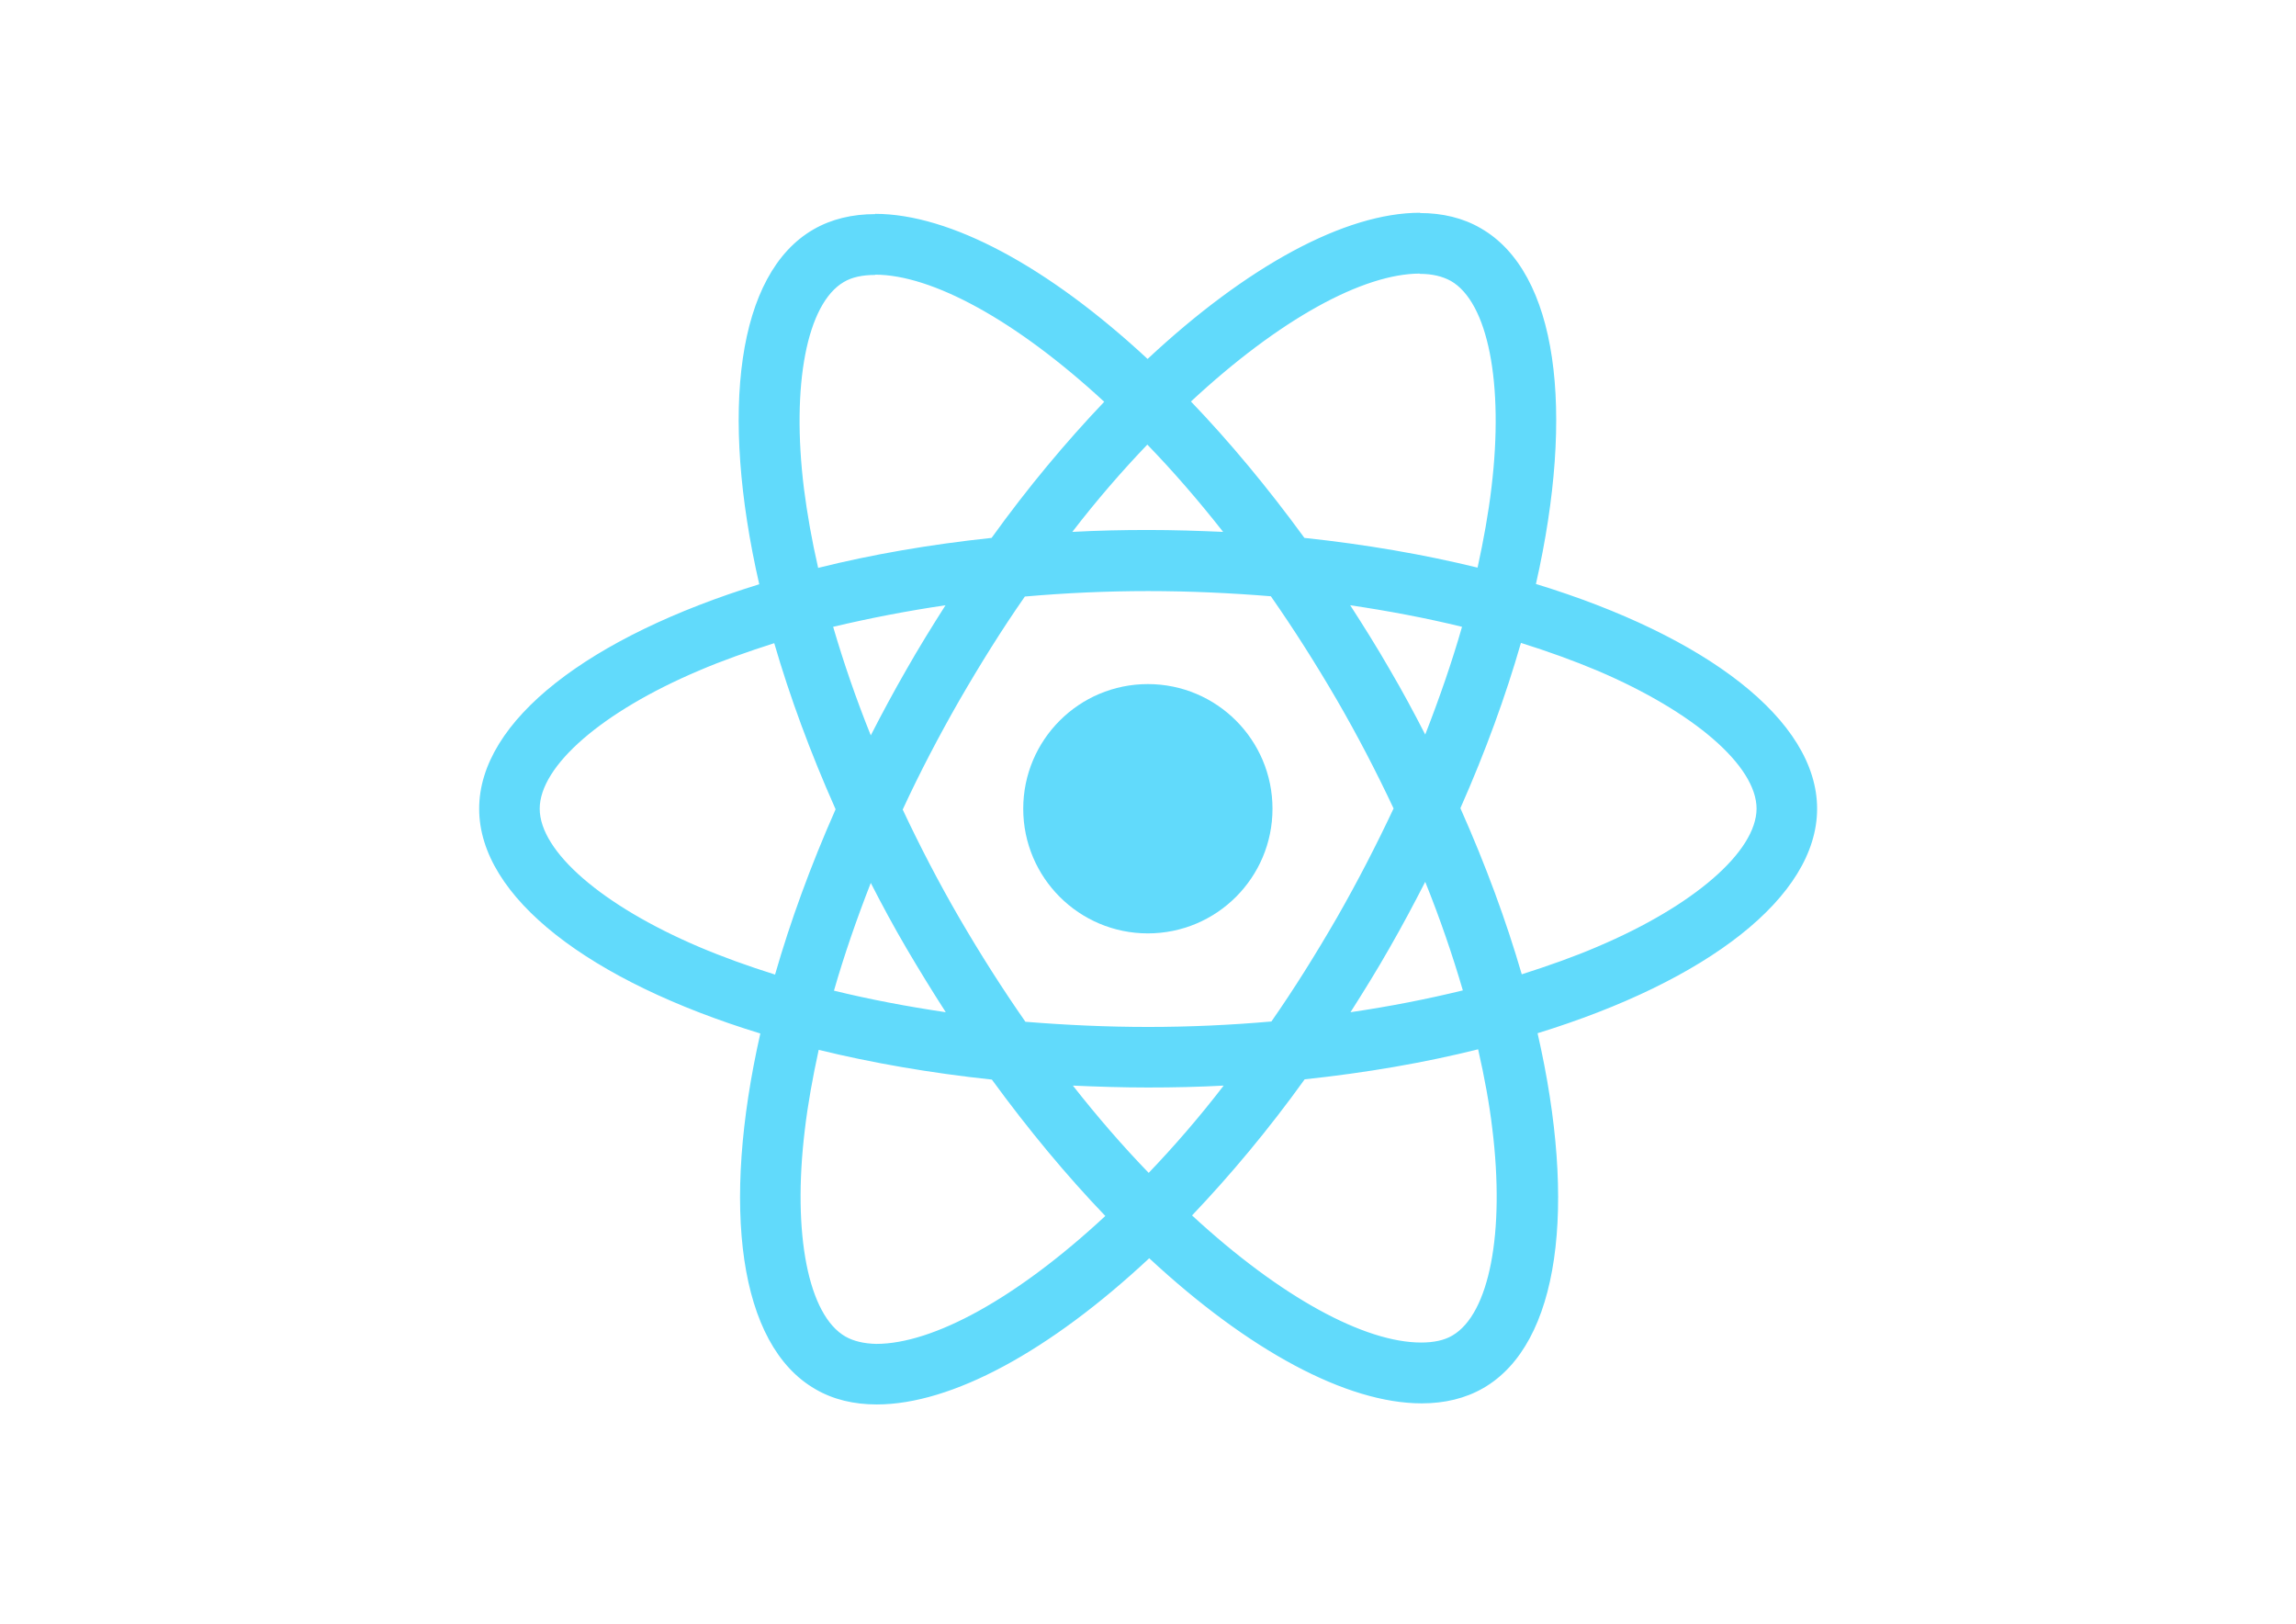
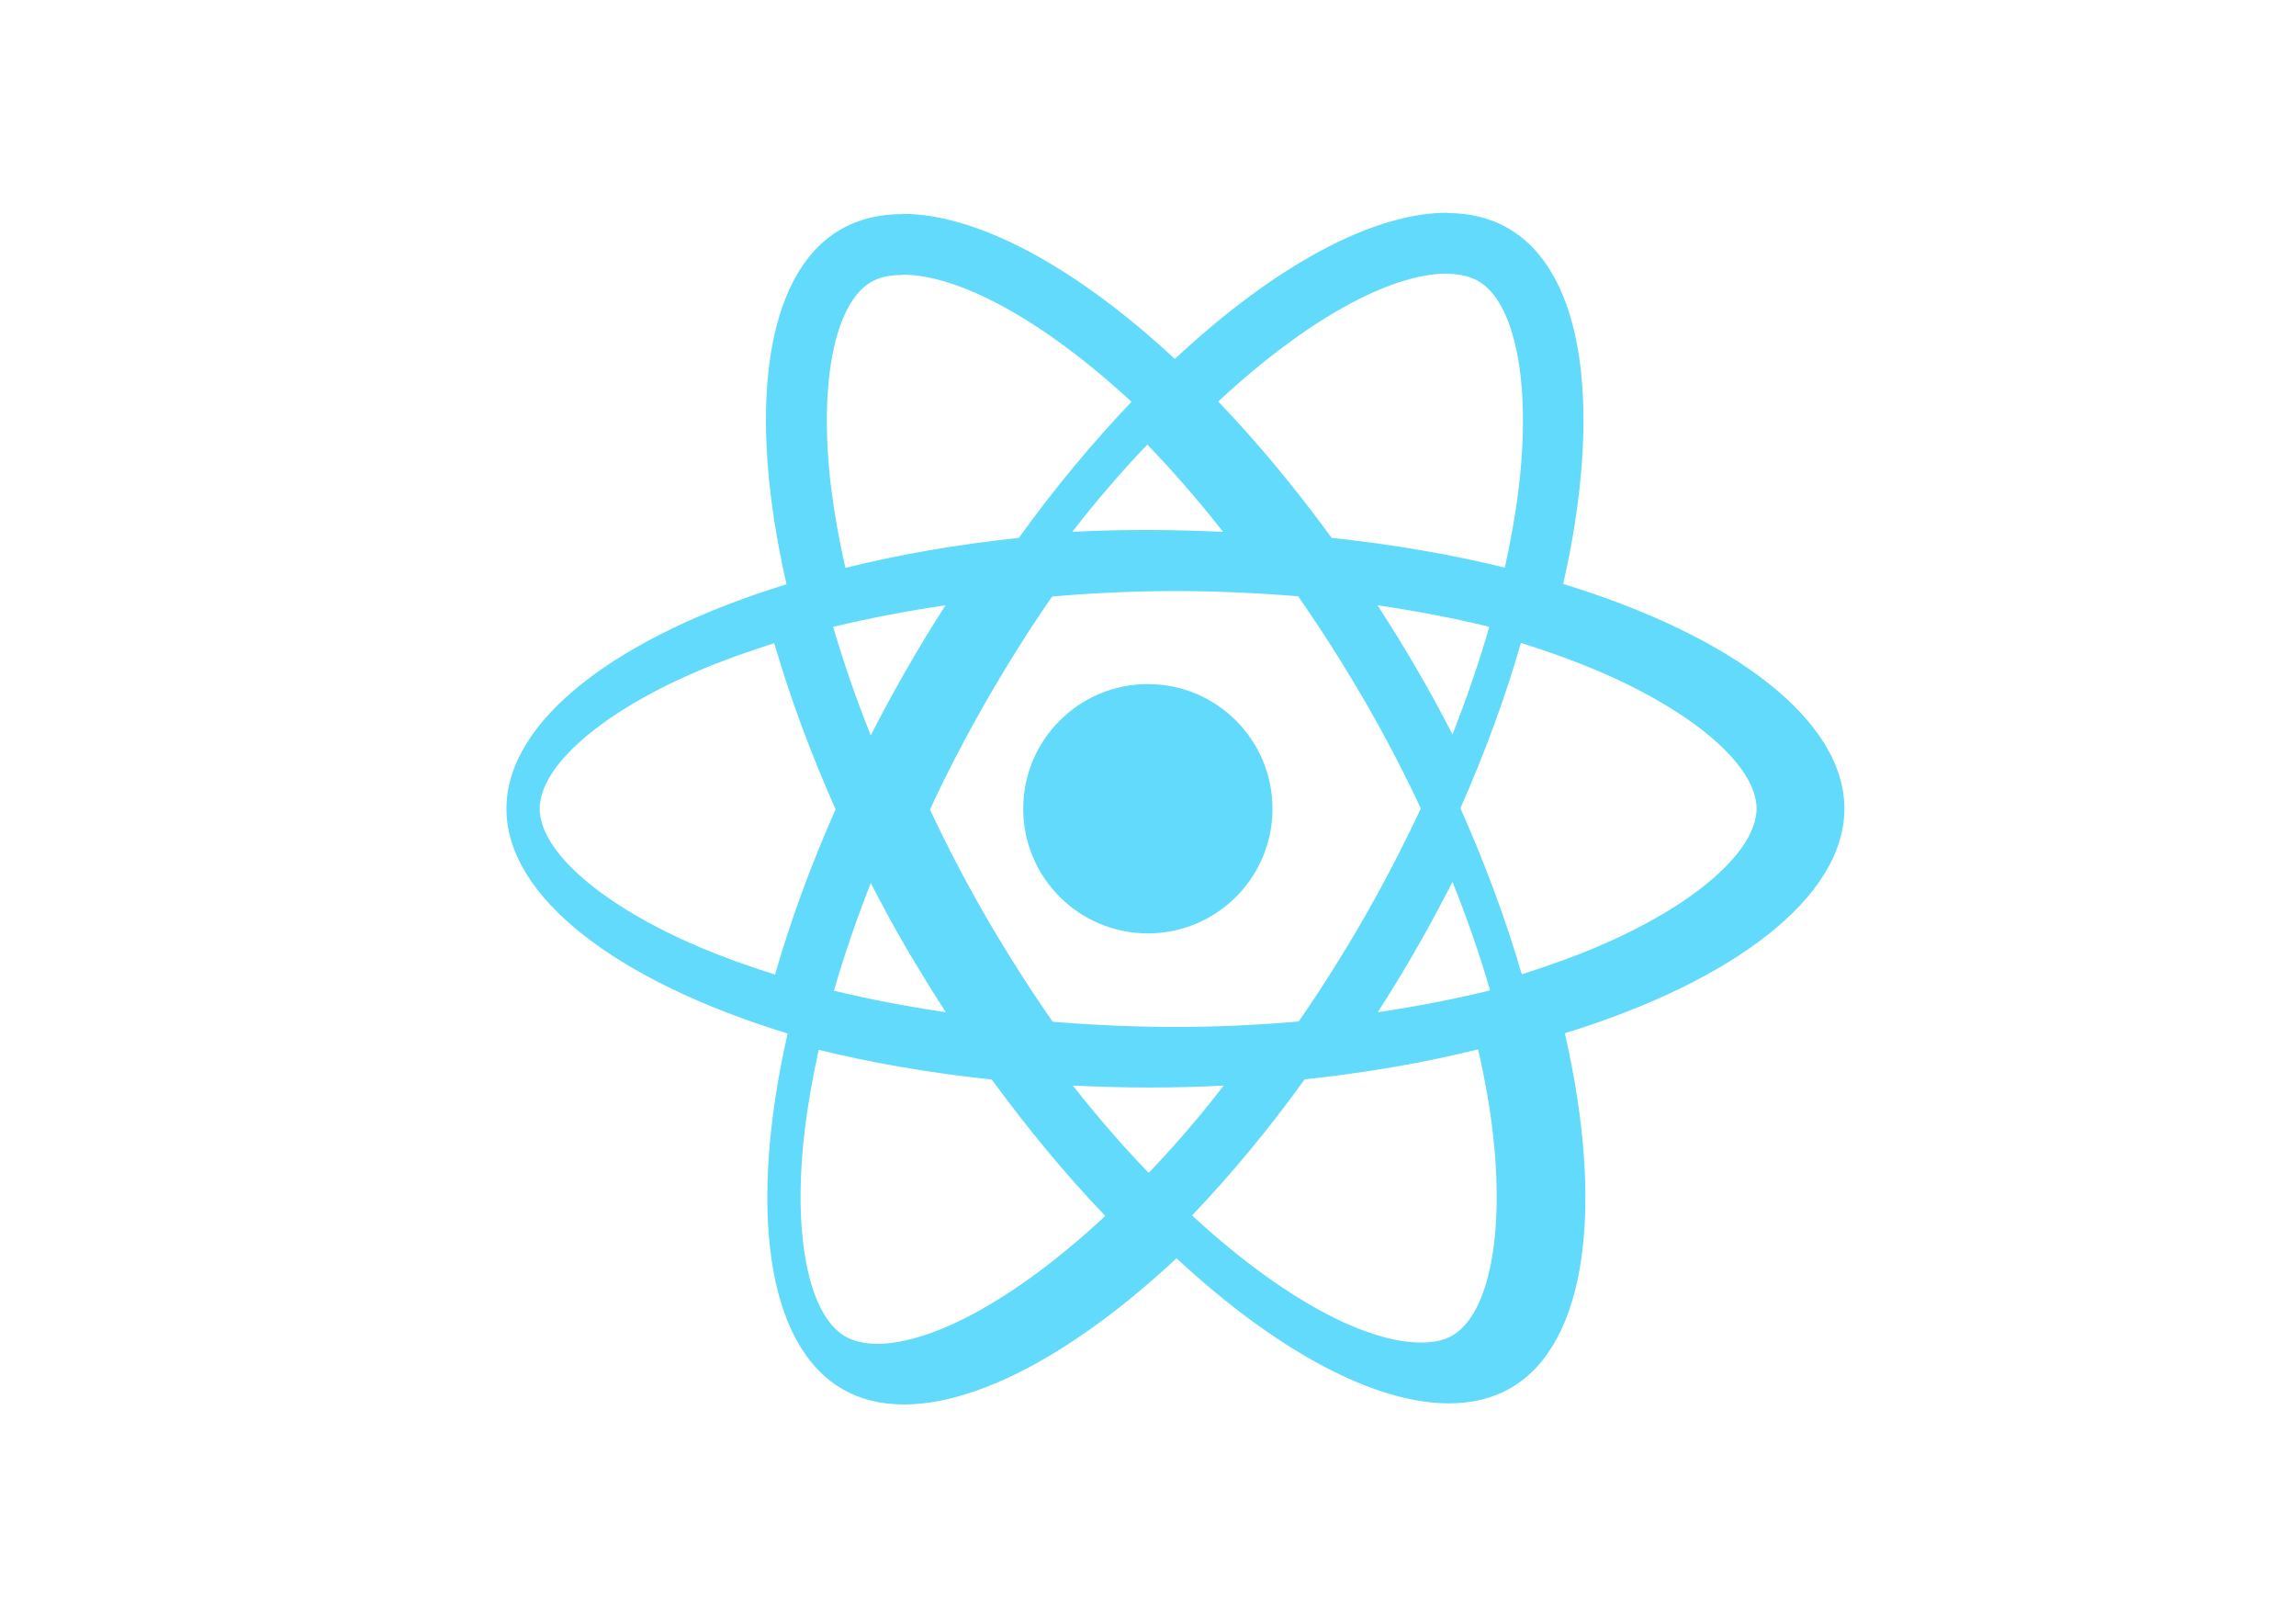
<svg xmlns="http://www.w3.org/2000/svg" viewBox="0 0 841.9 595.3">
  <g fill="#61DAFB">
-     <path d="M666.3 296.5c0-32.5-40.7-63.3-103.1-82.4 14.4-63.6 8-114.2-20.2-130.4-6.5-3.8-14.1-5.6-22.4-5.6v22.3c4.6 0 8.3.9 11.4 2.6 13.6 7.8 19.5 37.5 14.9 75.7-1.1 9.4-2.9 19.3-5.1 29.4-19.6-4.8-41-8.5-63.5-10.9-13.5-18.5-27.5-35.3-41.6-50 32.6-30.3 63.2-46.9 84-46.9V78c-27.5 0-63.5 19.6-99.9 53.6-36.4-33.8-72.4-53.2-99.9-53.2v22.3c20.7 0 51.4 16.5 84 46.6-14 14.7-28 31.4-41.3 49.9-22.6 2.4-44 6.1-63.6 11-2.3-10-4-19.7-5.2-29-4.7-38.2 1.1-67.9 14.6-75.8 3-1.8 6.9-2.6 11.5-2.6V78.5c-8.4 0-16 1.8-22.6 5.6-28.1 16.2-34.4 66.7-19.9 130.1-62.2 19.2-102.7 49.9-102.7 82.3 0 32.5 40.7 63.3 103.1 82.4-14.4 63.6-8 114.2 20.2 130.4 6.5 3.8 14.1 5.6 22.5 5.6 27.5 0 63.5-19.6 99.9-53.6 36.4 33.8 72.4 53.2 99.9 53.2 8.4 0 16-1.8 22.6-5.6 28.1-16.2 34.4-66.7 19.9-130.1 62-19.1 102.5-49.9 102.5-82.3zm-130.2-66.7c-3.7 12.9-8.3 26.2-13.5 39.5-4.1-8-8.4-16-13.1-24-4.6-8-9.5-15.8-14.4-23.4 14.2 2.1 27.9 4.7 41 7.9zm-45.8 106.5c-7.8 13.5-15.8 26.3-24.1 38.2-14.9 1.3-30 2-45.2 2-15.1 0-30.2-.7-45-1.9-8.3-11.9-16.4-24.6-24.2-38-7.6-13.1-14.5-26.4-20.8-39.8 6.2-13.4 13.2-26.8 20.7-39.9 7.8-13.5 15.8-26.3 24.1-38.2 14.9-1.3 30-2 45.2-2 15.1 0 30.2.7 45 1.9 8.3 11.9 16.4 24.6 24.2 38 7.6 13.1 14.5 26.4 20.8 39.8-6.3 13.4-13.2 26.8-20.7 39.9zm32.3-13c5.4 13.4 10 26.8 13.8 39.8-13.1 3.2-26.9 5.9-41.2 8 4.9-7.7 9.8-15.6 14.4-23.7 4.6-8 8.9-16.1 13-24.1zM421.2 430c-9.3-9.6-18.6-20.3-27.8-32 9 .4 18.2.7 27.5.7 9.4 0 18.7-.2 27.8-.7-9 11.7-18.3 22.4-27.5 32zm-74.4-58.9c-14.2-2.1-27.9-4.7-41-7.9 3.7-12.9 8.3-26.2 13.5-39.5 4.1 8 8.4 16 13.1 24 4.7 8 9.5 15.8 14.4 23.4zM420.7 163c9.3 9.6 18.6 20.3 27.8 32-9-.4-18.2-.7-27.5-.7-9.4 0-18.7.2-27.8.7 9-11.7 18.3-22.4 27.5-32zm-74 58.9c-4.9 7.7-9.8 15.6-14.4 23.7-4.6 8-8.9 16-13 24-5.4-13.4-10-26.8-13.8-39.8 13.1-3.1 26.9-5.8 41.2-7.9zm-90.5 125.2c-35.4-15.1-58.3-34.9-58.3-50.6 0-15.7 22.9-35.6 58.3-50.6 8.6-3.7 18-7 27.7-10.1 5.7 19.6 13.2 40 22.5 60.9-9.2 20.8-16.6 41.1-22.2 60.6-9.9-3.1-19.3-6.5-28-10.2zM310 490c-13.6-7.8-19.5-37.5-14.9-75.7 1.1-9.4 2.9-19.3 5.1-29.4 19.6 4.8 41 8.5 63.5 10.9 13.5 18.5 27.5 35.3 41.6 50-32.6 30.3-63.2 46.9-84 46.9-4.5-.1-8.3-1-11.3-2.7zm237.2-76.2c4.7 38.2-1.1 67.9-14.6 75.8-3 1.8-6.9 2.6-11.5 2.6-20.7 0-51.4-16.5-84-46.6 14-14.7 28-31.4 41.3-49.9 22.6-2.4 44-6.1 63.6-11 2.3 10.1 4.1 19.8 5.2 29.1zm38.5-66.7c-8.6 3.7-18 7-27.7 10.1-5.7-19.6-13.2-40-22.5-60.9 9.2-20.8 16.6-41.1 22.2-60.6 9.9 3.1 19.3 6.5 28.1 10.2 35.4 15.1 58.3 34.9 58.3 50.6-.1 15.7-23 35.6-58.4 50.6zM320.8 78.4z" />
+     <path d="M676.3 296.5c0-32.5-40.7-63.3-103.1-82.4 14.4-63.6 8-114.2-20.2-130.4-6.5-3.8-14.1-5.6-22.4-5.6v22.3c4.6 0 8.3.9 11.4 2.6 13.6 7.8 19.5 37.5 14.9 75.7-1.1 9.4-2.9 19.3-5.1 29.4-19.6-4.8-41-8.5-63.5-10.9-13.5-18.5-27.5-35.3-41.6-50 32.6-30.3 63.2-46.9 84-46.9V78c-27.5 0-63.5 19.6-99.9 53.6-36.4-33.8-72.4-53.2-99.9-53.2v22.3c20.7 0 51.4 16.5 84 46.6-14 14.7-28 31.4-41.3 49.9-22.6 2.4-44 6.1-63.6 11-2.3-10-4-19.7-5.2-29-4.7-38.2 1.1-67.9 14.6-75.8 3-1.8 6.9-2.6 11.5-2.6V78.5c-8.4 0-16 1.8-22.6 5.6-28.1 16.2-34.4 66.7-19.9 130.1-62.2 19.2-102.7 49.9-102.7 82.3 0 32.5 40.7 63.3 103.1 82.4-14.4 63.6-8 114.2 20.2 130.4 6.5 3.8 14.1 5.6 22.5 5.6 27.5 0 63.5-19.6 99.9-53.6 36.4 33.8 72.4 53.2 99.9 53.2 8.4 0 16-1.8 22.6-5.6 28.1-16.2 34.4-66.7 19.9-130.1 62-19.1 102.5-49.9 102.5-82.3zm-130.2-66.7c-3.7 12.9-8.3 26.2-13.5 39.5-4.1-8-8.4-16-13.1-24-4.6-8-9.5-15.8-14.4-23.4 14.2 2.1 27.9 4.7 41 7.9zm-45.8 106.5c-7.8 13.5-15.8 26.3-24.1 38.2-14.9 1.3-30 2-45.2 2-15.1 0-30.2-.7-45-1.9-8.3-11.9-16.4-24.6-24.2-38-7.6-13.1-14.5-26.4-20.8-39.8 6.2-13.4 13.2-26.8 20.7-39.9 7.8-13.5 15.8-26.3 24.1-38.2 14.9-1.3 30-2 45.2-2 15.1 0 30.2.7 45 1.9 8.3 11.9 16.4 24.6 24.2 38 7.6 13.1 14.5 26.4 20.8 39.8-6.3 13.4-13.2 26.8-20.7 39.9zm32.3-13c5.4 13.4 10 26.8 13.8 39.8-13.1 3.2-26.9 5.9-41.2 8 4.9-7.7 9.8-15.6 14.4-23.7 4.6-8 8.9-16.1 13-24.1zM421.2 430c-9.3-9.6-18.6-20.3-27.8-32 9 .4 18.2.7 27.5.7 9.4 0 18.7-.2 27.8-.7-9 11.7-18.3 22.4-27.5 32zm-74.4-58.9c-14.2-2.1-27.9-4.7-41-7.9 3.7-12.9 8.3-26.2 13.5-39.5 4.1 8 8.4 16 13.1 24 4.7 8 9.5 15.8 14.4 23.4zM420.7 163c9.3 9.6 18.6 20.3 27.8 32-9-.4-18.2-.7-27.5-.7-9.4 0-18.7.2-27.8.7 9-11.7 18.3-22.4 27.5-32zm-74 58.9c-4.9 7.7-9.8 15.6-14.4 23.7-4.6 8-8.9 16-13 24-5.4-13.4-10-26.8-13.8-39.8 13.1-3.1 26.9-5.8 41.2-7.9zm-90.5 125.2c-35.4-15.1-58.3-34.9-58.3-50.6 0-15.7 22.9-35.6 58.3-50.6 8.6-3.7 18-7 27.7-10.1 5.7 19.6 13.2 40 22.5 60.9-9.2 20.8-16.6 41.1-22.2 60.6-9.9-3.1-19.3-6.5-28-10.2zM310 490c-13.6-7.8-19.5-37.5-14.9-75.7 1.1-9.4 2.9-19.3 5.1-29.4 19.6 4.8 41 8.5 63.5 10.9 13.5 18.5 27.5 35.3 41.6 50-32.6 30.3-63.2 46.9-84 46.9-4.5-.1-8.3-1-11.3-2.7zm237.2-76.2c4.7 38.2-1.1 67.9-14.6 75.8-3 1.8-6.9 2.6-11.5 2.6-20.7 0-51.4-16.5-84-46.6 14-14.7 28-31.4 41.3-49.9 22.6-2.4 44-6.1 63.6-11 2.3 10.1 4.1 19.8 5.2 29.1zm38.5-66.7c-8.6 3.7-18 7-27.7 10.1-5.7-19.6-13.2-40-22.5-60.9 9.2-20.8 16.6-41.1 22.2-60.6 9.9 3.1 19.3 6.5 28.1 10.2 35.4 15.1 58.3 34.9 58.3 50.6-.1 15.7-23 35.6-58.4 50.6zM320.8 78.4z" />
    <circle cx="420.9" cy="296.5" r="45.7" />
    <path d="M520.5 78.1z" />
  </g>
</svg>
